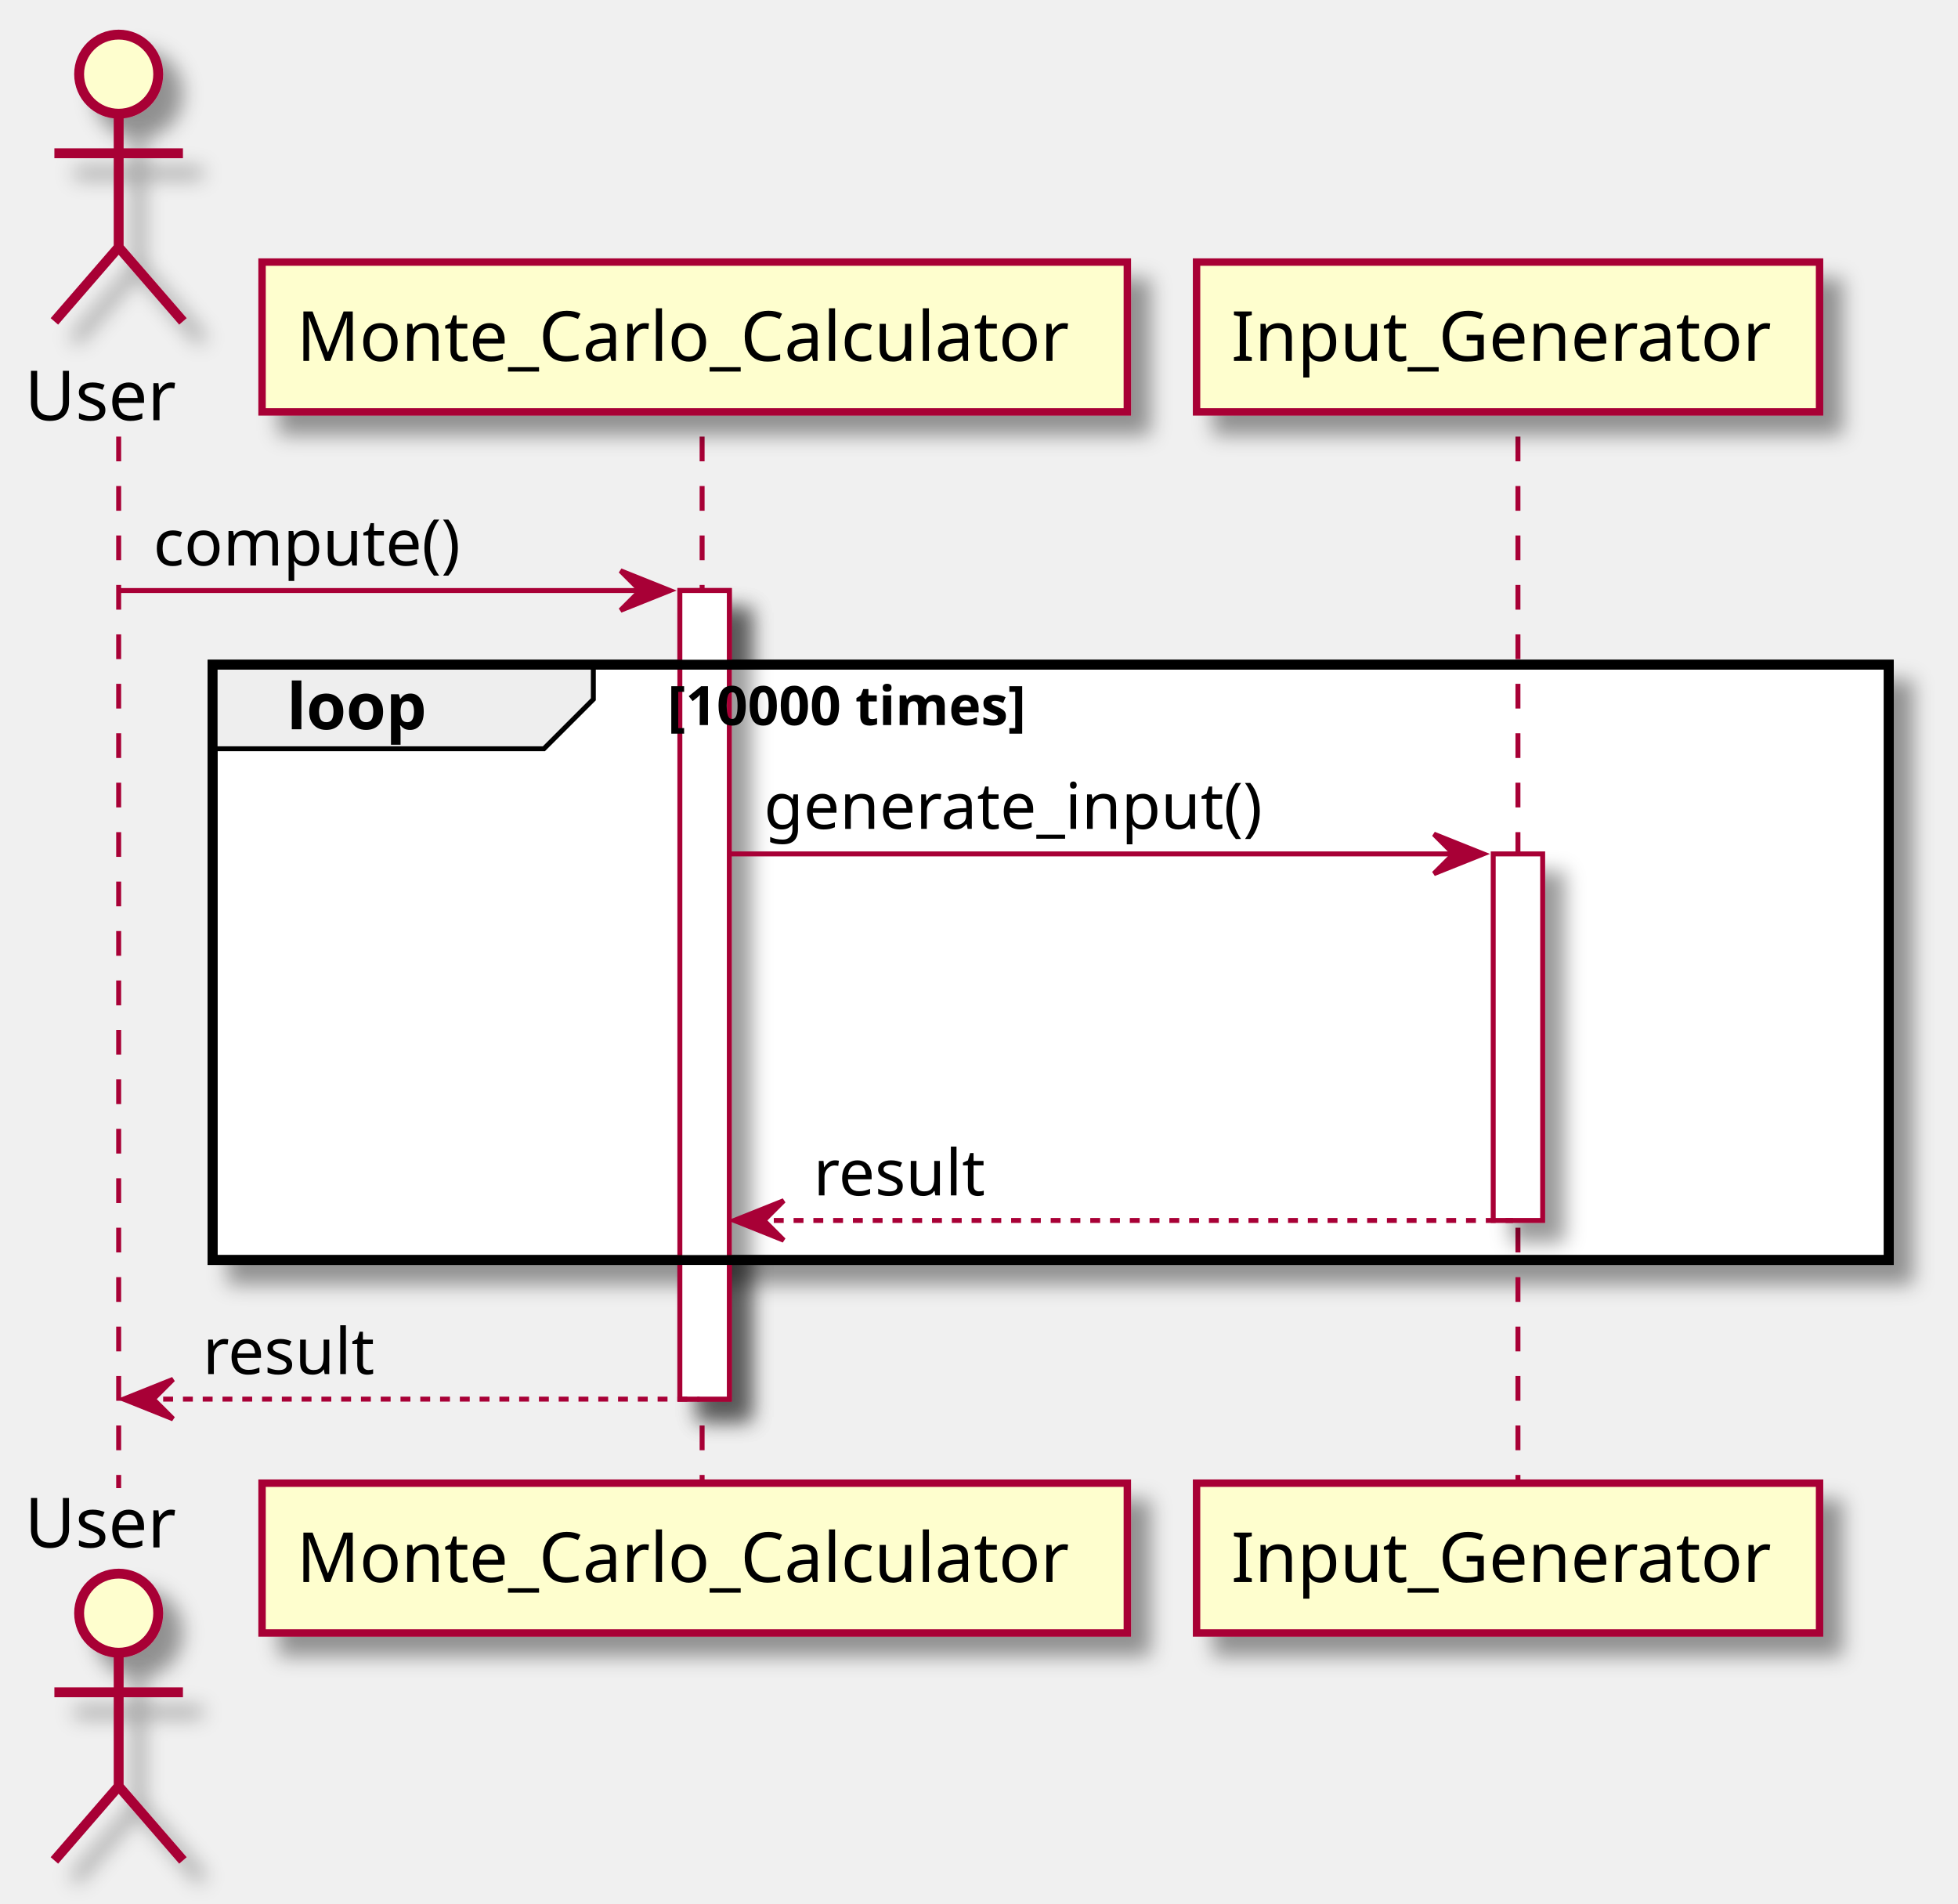
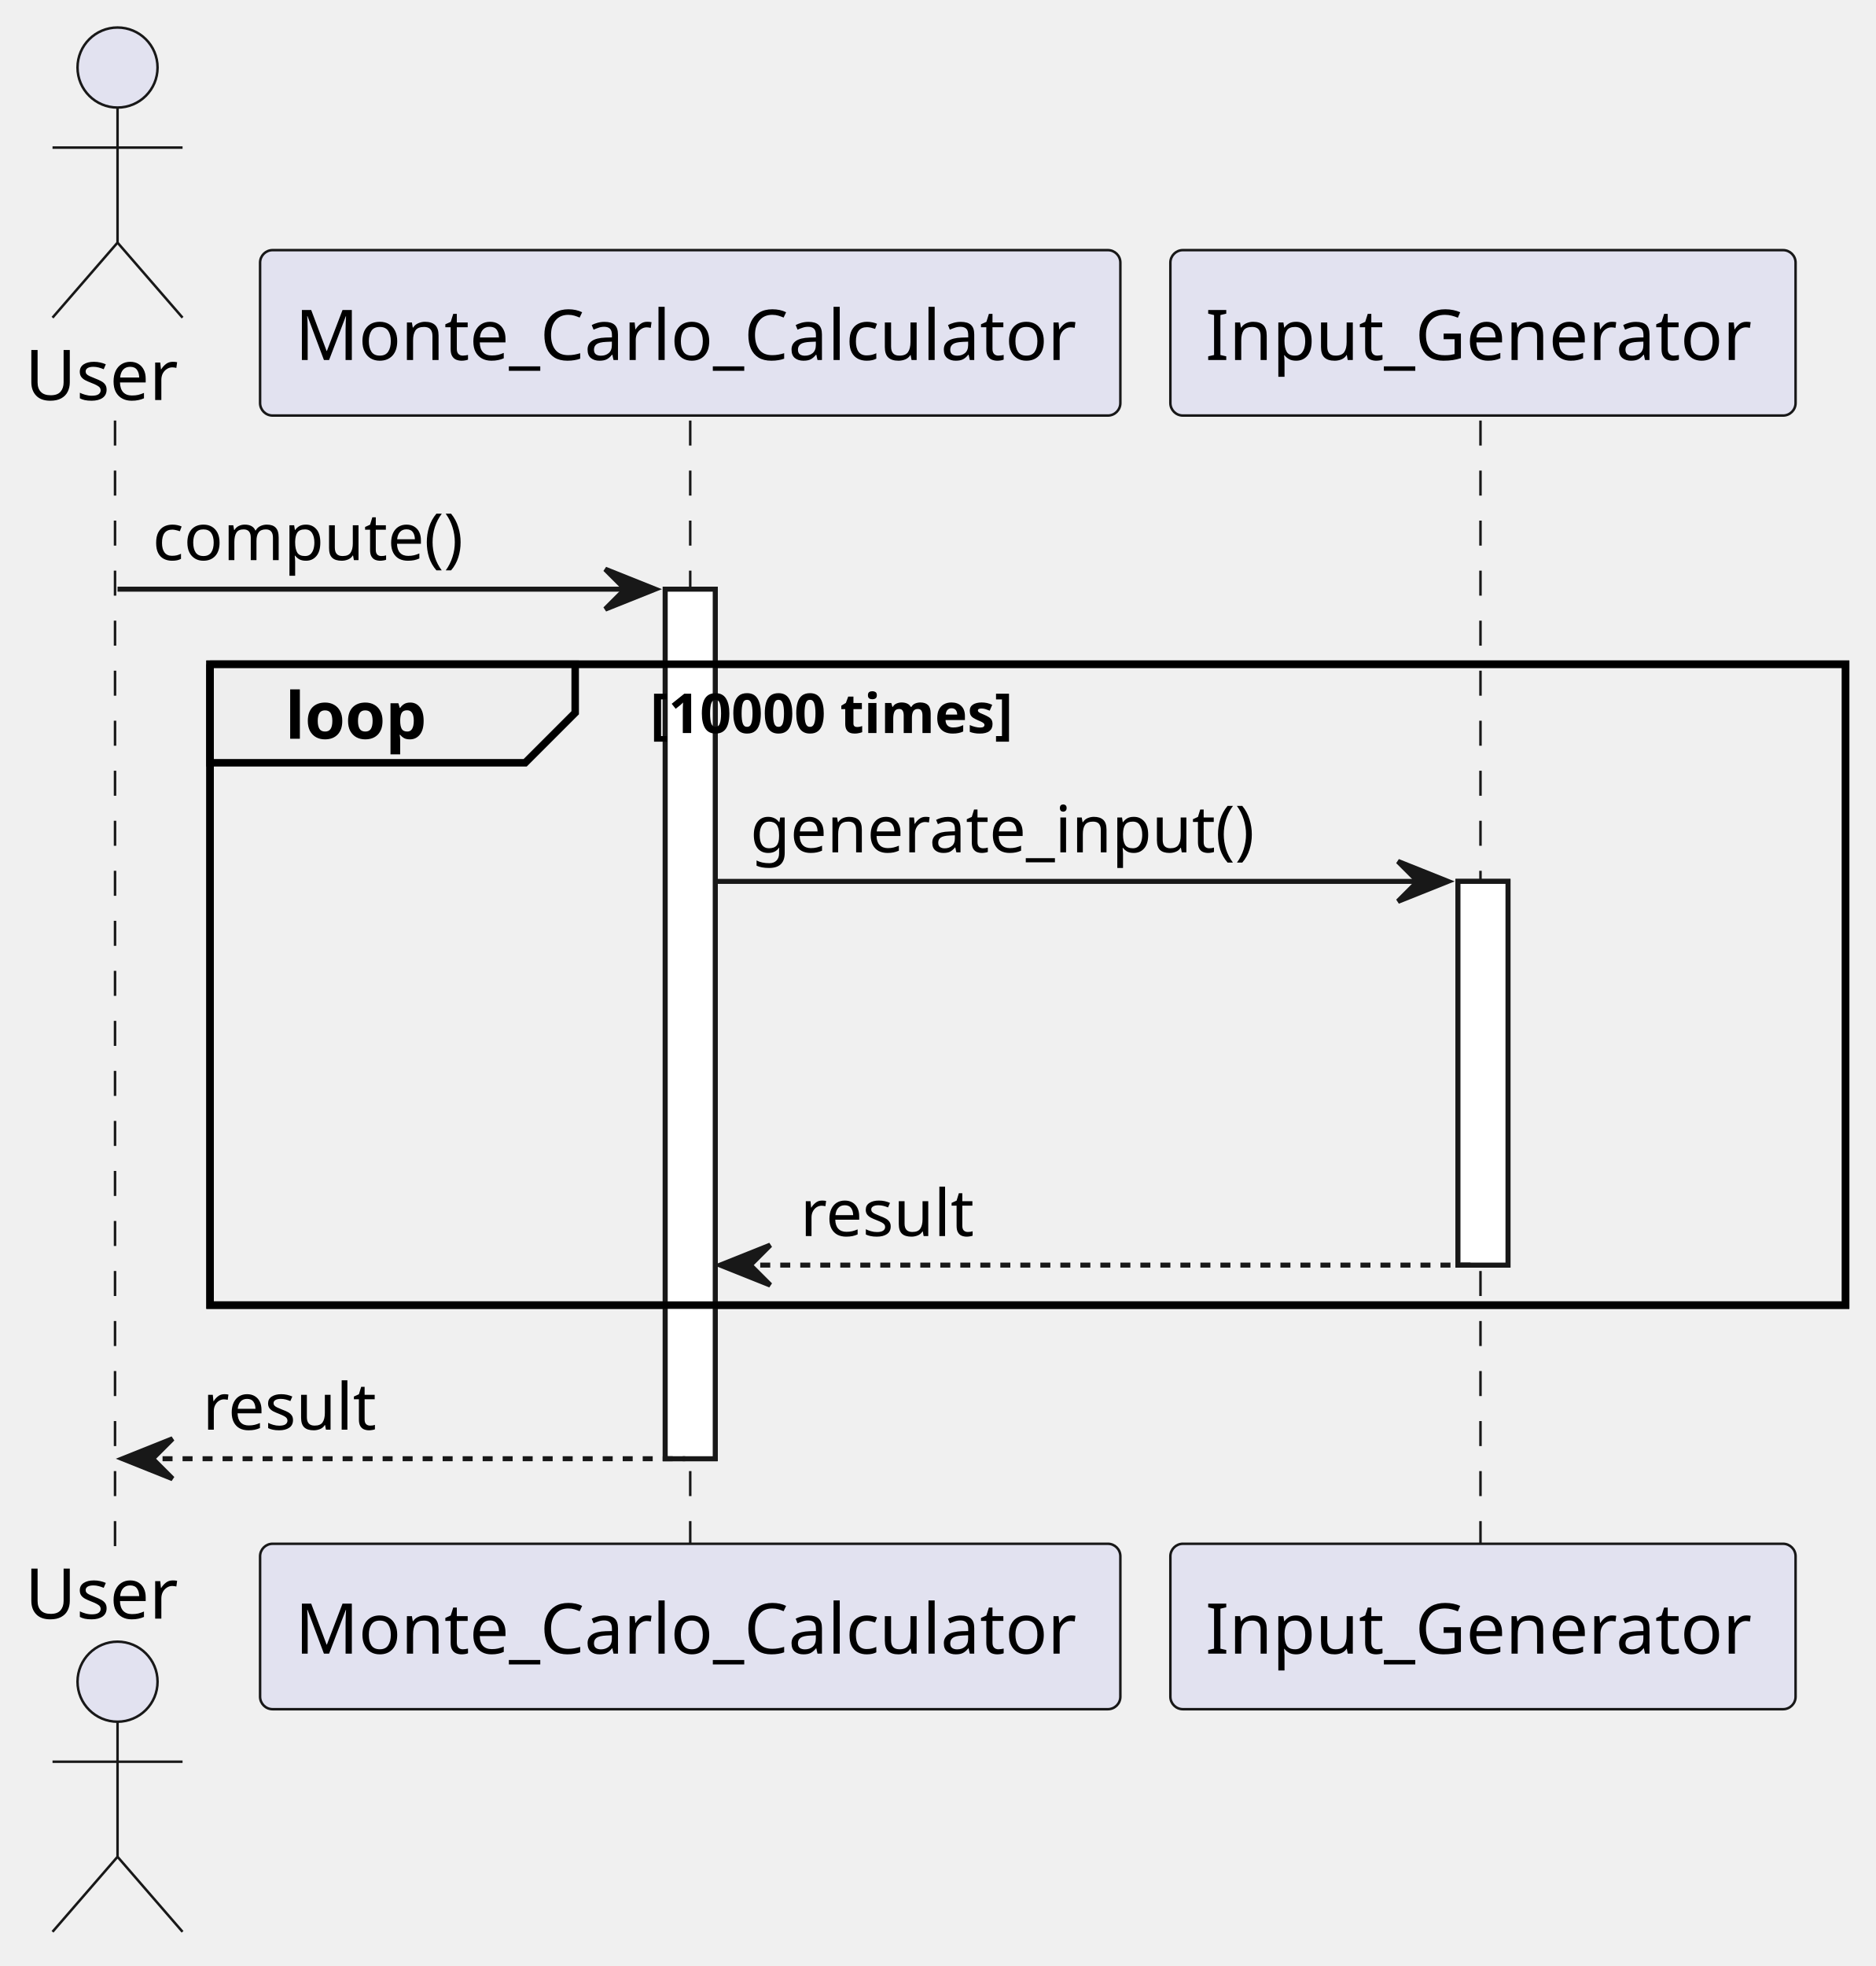
- <svg xmlns="http://www.w3.org/2000/svg" contentScriptType="application/ecmascript" contentStyleType="text/css" height="385px" preserveAspectRatio="none" style="width:396px;height:385px;" version="1.1" viewBox="0 0 396 385" width="396px" zoomAndPan="magnify">
-   <defs>
-     <filter height="300%" id="fi18ql2es7knh" width="300%" x="-1" y="-1">
-       <feGaussianBlur result="blurOut" stdDeviation="2.0" />
-       <feColorMatrix in="blurOut" result="blurOut2" type="matrix" values="0 0 0 0 0 0 0 0 0 0 0 0 0 0 0 0 0 0 .4 0" />
-       <feOffset dx="4.0" dy="4.0" in="blurOut2" result="blurOut3" />
-       <feBlend in="SourceGraphic" in2="blurOut3" mode="normal" />
-     </filter>
-   </defs>
+ <svg xmlns="http://www.w3.org/2000/svg" contentStyleType="text/css" height="393px" preserveAspectRatio="none" style="width:375px;height:393px;background:#FFFFFF;" version="1.1" viewBox="0 0 375 393" width="375px" zoomAndPan="magnify">
+   <defs />
  <g>
-     <rect fill="#FFFFFF" filter="url(#fi18ql2es7knh)" height="163.531" style="stroke:#A80036;stroke-width:1.0;" width="10" x="137.5" y="119.43" />
-     <rect fill="#FFFFFF" filter="url(#fi18ql2es7knh)" height="74.133" style="stroke:#A80036;stroke-width:1.0;" width="10" x="302" y="172.695" />
-     <rect fill="#FFFFFF" filter="url(#fi18ql2es7knh)" height="120.398" style="stroke:#000000;stroke-width:2.0;" width="339" x="43" y="134.43" />
-     <line style="stroke:#A80036;stroke-width:1.0;stroke-dasharray:5.0,5.0;" x1="24" x2="24" y1="88.297" y2="300.961" />
-     <line style="stroke:#A80036;stroke-width:1.0;stroke-dasharray:5.0,5.0;" x1="142" x2="142" y1="88.297" y2="300.961" />
-     <line style="stroke:#A80036;stroke-width:1.0;stroke-dasharray:5.0,5.0;" x1="307" x2="307" y1="88.297" y2="300.961" />
-     <text fill="#000000" font-family="sans-serif" font-size="14" lengthAdjust="spacing" textLength="32" x="5" y="84.995">User</text>
-     <ellipse cx="24" cy="15" fill="#FEFECE" filter="url(#fi18ql2es7knh)" rx="8" ry="8" style="stroke:#A80036;stroke-width:2.0;" />
-     <path d="M24,23 L24,50 M11,31 L37,31 M24,50 L11,65 M24,50 L37,65 " fill="none" filter="url(#fi18ql2es7knh)" style="stroke:#A80036;stroke-width:2.0;" />
-     <text fill="#000000" font-family="sans-serif" font-size="14" lengthAdjust="spacing" textLength="32" x="5" y="312.956">User</text>
-     <ellipse cx="24" cy="326.258" fill="#FEFECE" filter="url(#fi18ql2es7knh)" rx="8" ry="8" style="stroke:#A80036;stroke-width:2.0;" />
-     <path d="M24,334.258 L24,361.258 M11,342.258 L37,342.258 M24,361.258 L11,376.258 M24,361.258 L37,376.258 " fill="none" filter="url(#fi18ql2es7knh)" style="stroke:#A80036;stroke-width:2.0;" />
-     <rect fill="#FEFECE" filter="url(#fi18ql2es7knh)" height="30.297" style="stroke:#A80036;stroke-width:1.5;" width="175" x="53" y="53" />
-     <text fill="#000000" font-family="sans-serif" font-size="14" lengthAdjust="spacing" textLength="161" x="60" y="72.995">Monte_Carlo_Calculator</text>
-     <rect fill="#FEFECE" filter="url(#fi18ql2es7knh)" height="30.297" style="stroke:#A80036;stroke-width:1.5;" width="175" x="53" y="299.961" />
-     <text fill="#000000" font-family="sans-serif" font-size="14" lengthAdjust="spacing" textLength="161" x="60" y="319.956">Monte_Carlo_Calculator</text>
-     <rect fill="#FEFECE" filter="url(#fi18ql2es7knh)" height="30.297" style="stroke:#A80036;stroke-width:1.5;" width="126" x="242" y="53" />
-     <text fill="#000000" font-family="sans-serif" font-size="14" lengthAdjust="spacing" textLength="112" x="249" y="72.995">Input_Generator</text>
-     <rect fill="#FEFECE" filter="url(#fi18ql2es7knh)" height="30.297" style="stroke:#A80036;stroke-width:1.5;" width="126" x="242" y="299.961" />
-     <text fill="#000000" font-family="sans-serif" font-size="14" lengthAdjust="spacing" textLength="112" x="249" y="319.956">Input_Generator</text>
-     <rect fill="#FFFFFF" filter="url(#fi18ql2es7knh)" height="163.531" style="stroke:#A80036;stroke-width:1.0;" width="10" x="137.5" y="119.43" />
-     <rect fill="#FFFFFF" filter="url(#fi18ql2es7knh)" height="74.133" style="stroke:#A80036;stroke-width:1.0;" width="10" x="302" y="172.695" />
-     <polygon fill="#A80036" points="125.5,115.43,135.5,119.43,125.5,123.43,129.5,119.43" style="stroke:#A80036;stroke-width:1.0;" />
-     <line style="stroke:#A80036;stroke-width:1.0;" x1="24" x2="131.5" y1="119.43" y2="119.43" />
-     <text fill="#000000" font-family="sans-serif" font-size="13" lengthAdjust="spacing" textLength="67" x="31" y="114.364">compute()</text>
-     <path d="M43,134.43 L120,134.43 L120,141.43 L110,151.43 L43,151.43 L43,134.43 " fill="#EEEEEE" style="stroke:#000000;stroke-width:1.0;" />
-     <rect fill="none" height="120.398" style="stroke:#000000;stroke-width:2.0;" width="339" x="43" y="134.43" />
-     <text fill="#000000" font-family="sans-serif" font-size="13" font-weight="bold" lengthAdjust="spacing" textLength="32" x="58" y="147.497">loop</text>
-     <text fill="#000000" font-family="sans-serif" font-size="11" font-weight="bold" lengthAdjust="spacing" textLength="89" x="135" y="146.64">[10000 times]</text>
-     <polygon fill="#A80036" points="290,168.695,300,172.695,290,176.695,294,172.695" style="stroke:#A80036;stroke-width:1.0;" />
-     <line style="stroke:#A80036;stroke-width:1.0;" x1="147.5" x2="296" y1="172.695" y2="172.695" />
-     <text fill="#000000" font-family="sans-serif" font-size="13" lengthAdjust="spacing" textLength="107" x="154.5" y="167.629">generate_input()</text>
-     <polygon fill="#A80036" points="158.5,242.828,148.5,246.828,158.5,250.828,154.5,246.828" style="stroke:#A80036;stroke-width:1.0;" />
-     <line style="stroke:#A80036;stroke-width:1.0;stroke-dasharray:2.0,2.0;" x1="152.5" x2="306" y1="246.828" y2="246.828" />
-     <text fill="#000000" font-family="sans-serif" font-size="13" lengthAdjust="spacing" textLength="36" x="164.5" y="241.762">result</text>
-     <polygon fill="#A80036" points="35,278.961,25,282.961,35,286.961,31,282.961" style="stroke:#A80036;stroke-width:1.0;" />
-     <line style="stroke:#A80036;stroke-width:1.0;stroke-dasharray:2.0,2.0;" x1="29" x2="141.5" y1="282.961" y2="282.961" />
-     <text fill="#000000" font-family="sans-serif" font-size="13" lengthAdjust="spacing" textLength="36" x="41" y="277.895">result</text>
+     <rect fill="#FFFFFF" height="173.824" style="stroke:#181818;stroke-width:1.0;" width="10" x="133" y="117.774" />
+     <rect fill="#FFFFFF" height="76.706" style="stroke:#181818;stroke-width:1.0;" width="10" x="291.5" y="176.186" />
+     <rect height="128.118" style="stroke:#000000;stroke-width:1.5;fill:none;" width="327" x="42" y="132.774" />
+     <line style="stroke:#181818;stroke-width:0.5;fill:none;stroke-dasharray:5.0,5.0;" x1="23" x2="23" y1="84.068" y2="309.598" />
+     <line style="stroke:#181818;stroke-width:0.5;fill:none;stroke-dasharray:5.0,5.0;" x1="138" x2="138" y1="84.068" y2="309.598" />
+     <line style="stroke:#181818;stroke-width:0.5;fill:none;stroke-dasharray:5.0,5.0;" x1="296" x2="296" y1="84.068" y2="309.598" />
+     <text fill="#000000" font-family="sans-serif" font-size="14" lengthAdjust="spacing" textLength="31" x="5" y="79.966">User</text>
+     <ellipse cx="23.5" cy="13.5" fill="#E2E2F0" rx="8" ry="8" style="stroke:#181818;stroke-width:0.5;" />
+     <path d="M23.5,21.5 L23.5,48.5 M10.5,29.5 L36.5,29.5 M23.5,48.5 L10.5,63.5 M23.5,48.5 L36.5,63.5 " fill="none" style="stroke:#181818;stroke-width:0.5;" />
+     <text fill="#000000" font-family="sans-serif" font-size="14" lengthAdjust="spacing" textLength="31" x="5" y="323.564">User</text>
+     <ellipse cx="23.5" cy="336.166" fill="#E2E2F0" rx="8" ry="8" style="stroke:#181818;stroke-width:0.5;" />
+     <path d="M23.5,344.166 L23.5,371.166 M10.5,352.166 L36.5,352.166 M23.5,371.166 L10.5,386.166 M23.5,371.166 L36.5,386.166 " fill="none" style="stroke:#181818;stroke-width:0.5;" />
+     <rect fill="#E2E2F0" height="33.068" rx="2.5" ry="2.5" style="stroke:#181818;stroke-width:0.5;" width="172" x="52" y="50" />
+     <text fill="#000000" font-family="sans-serif" font-size="14" lengthAdjust="spacing" textLength="158" x="59" y="71.966">Monte_Carlo_Calculator</text>
+     <rect fill="#E2E2F0" height="33.068" rx="2.5" ry="2.5" style="stroke:#181818;stroke-width:0.5;" width="172" x="52" y="308.598" />
+     <text fill="#000000" font-family="sans-serif" font-size="14" lengthAdjust="spacing" textLength="158" x="59" y="330.564">Monte_Carlo_Calculator</text>
+     <rect fill="#E2E2F0" height="33.068" rx="2.5" ry="2.5" style="stroke:#181818;stroke-width:0.5;" width="125" x="234" y="50" />
+     <text fill="#000000" font-family="sans-serif" font-size="14" lengthAdjust="spacing" textLength="111" x="241" y="71.966">Input_Generator</text>
+     <rect fill="#E2E2F0" height="33.068" rx="2.5" ry="2.5" style="stroke:#181818;stroke-width:0.5;" width="125" x="234" y="308.598" />
+     <text fill="#000000" font-family="sans-serif" font-size="14" lengthAdjust="spacing" textLength="111" x="241" y="330.564">Input_Generator</text>
+     <rect fill="#FFFFFF" height="173.824" style="stroke:#181818;stroke-width:1.0;" width="10" x="133" y="117.774" />
+     <rect fill="#FFFFFF" height="76.706" style="stroke:#181818;stroke-width:1.0;" width="10" x="291.5" y="176.186" />
+     <polygon fill="#181818" points="121,113.774,131,117.774,121,121.774,125,117.774" style="stroke:#181818;stroke-width:1.0;" />
+     <line style="stroke:#181818;stroke-width:1.0;" x1="23.5" x2="127" y1="117.774" y2="117.774" />
+     <text fill="#000000" font-family="sans-serif" font-size="13" lengthAdjust="spacing" textLength="62" x="30.5" y="111.965">compute()</text>
+     <path d="M42,132.774 L115,132.774 L115,142.48 L105,152.48 L42,152.48 L42,132.774 " fill="#EEEEEE" style="stroke:#000000;stroke-width:1.5;" />
+     <rect fill="none" height="128.118" style="stroke:#000000;stroke-width:1.5;" width="327" x="42" y="132.774" />
+     <text fill="#000000" font-family="sans-serif" font-size="13" font-weight="bold" lengthAdjust="spacing" textLength="28" x="57" y="147.671">loop</text>
+     <text fill="#000000" font-family="sans-serif" font-size="11" font-weight="bold" lengthAdjust="spacing" textLength="72" x="130" y="146.533">[10000 times]</text>
+     <polygon fill="#181818" points="279.5,172.186,289.5,176.186,279.5,180.186,283.5,176.186" style="stroke:#181818;stroke-width:1.0;" />
+     <line style="stroke:#181818;stroke-width:1.0;" x1="143" x2="285.5" y1="176.186" y2="176.186" />
+     <text fill="#000000" font-family="sans-serif" font-size="13" lengthAdjust="spacing" textLength="100" x="150" y="170.377">generate_input()</text>
+     <polygon fill="#181818" points="154,248.892,144,252.892,154,256.892,150,252.892" style="stroke:#181818;stroke-width:1.0;" />
+     <line style="stroke:#181818;stroke-width:1.0;stroke-dasharray:2.0,2.0;" x1="148" x2="295.5" y1="252.892" y2="252.892" />
+     <text fill="#000000" font-family="sans-serif" font-size="13" lengthAdjust="spacing" textLength="34" x="160" y="247.083">result</text>
+     <polygon fill="#181818" points="34.5,287.598,24.5,291.598,34.5,295.598,30.5,291.598" style="stroke:#181818;stroke-width:1.0;" />
+     <line style="stroke:#181818;stroke-width:1.0;stroke-dasharray:2.0,2.0;" x1="28.5" x2="137" y1="291.598" y2="291.598" />
+     <text fill="#000000" font-family="sans-serif" font-size="13" lengthAdjust="spacing" textLength="34" x="40.5" y="285.789">result</text>
  </g>
</svg>
